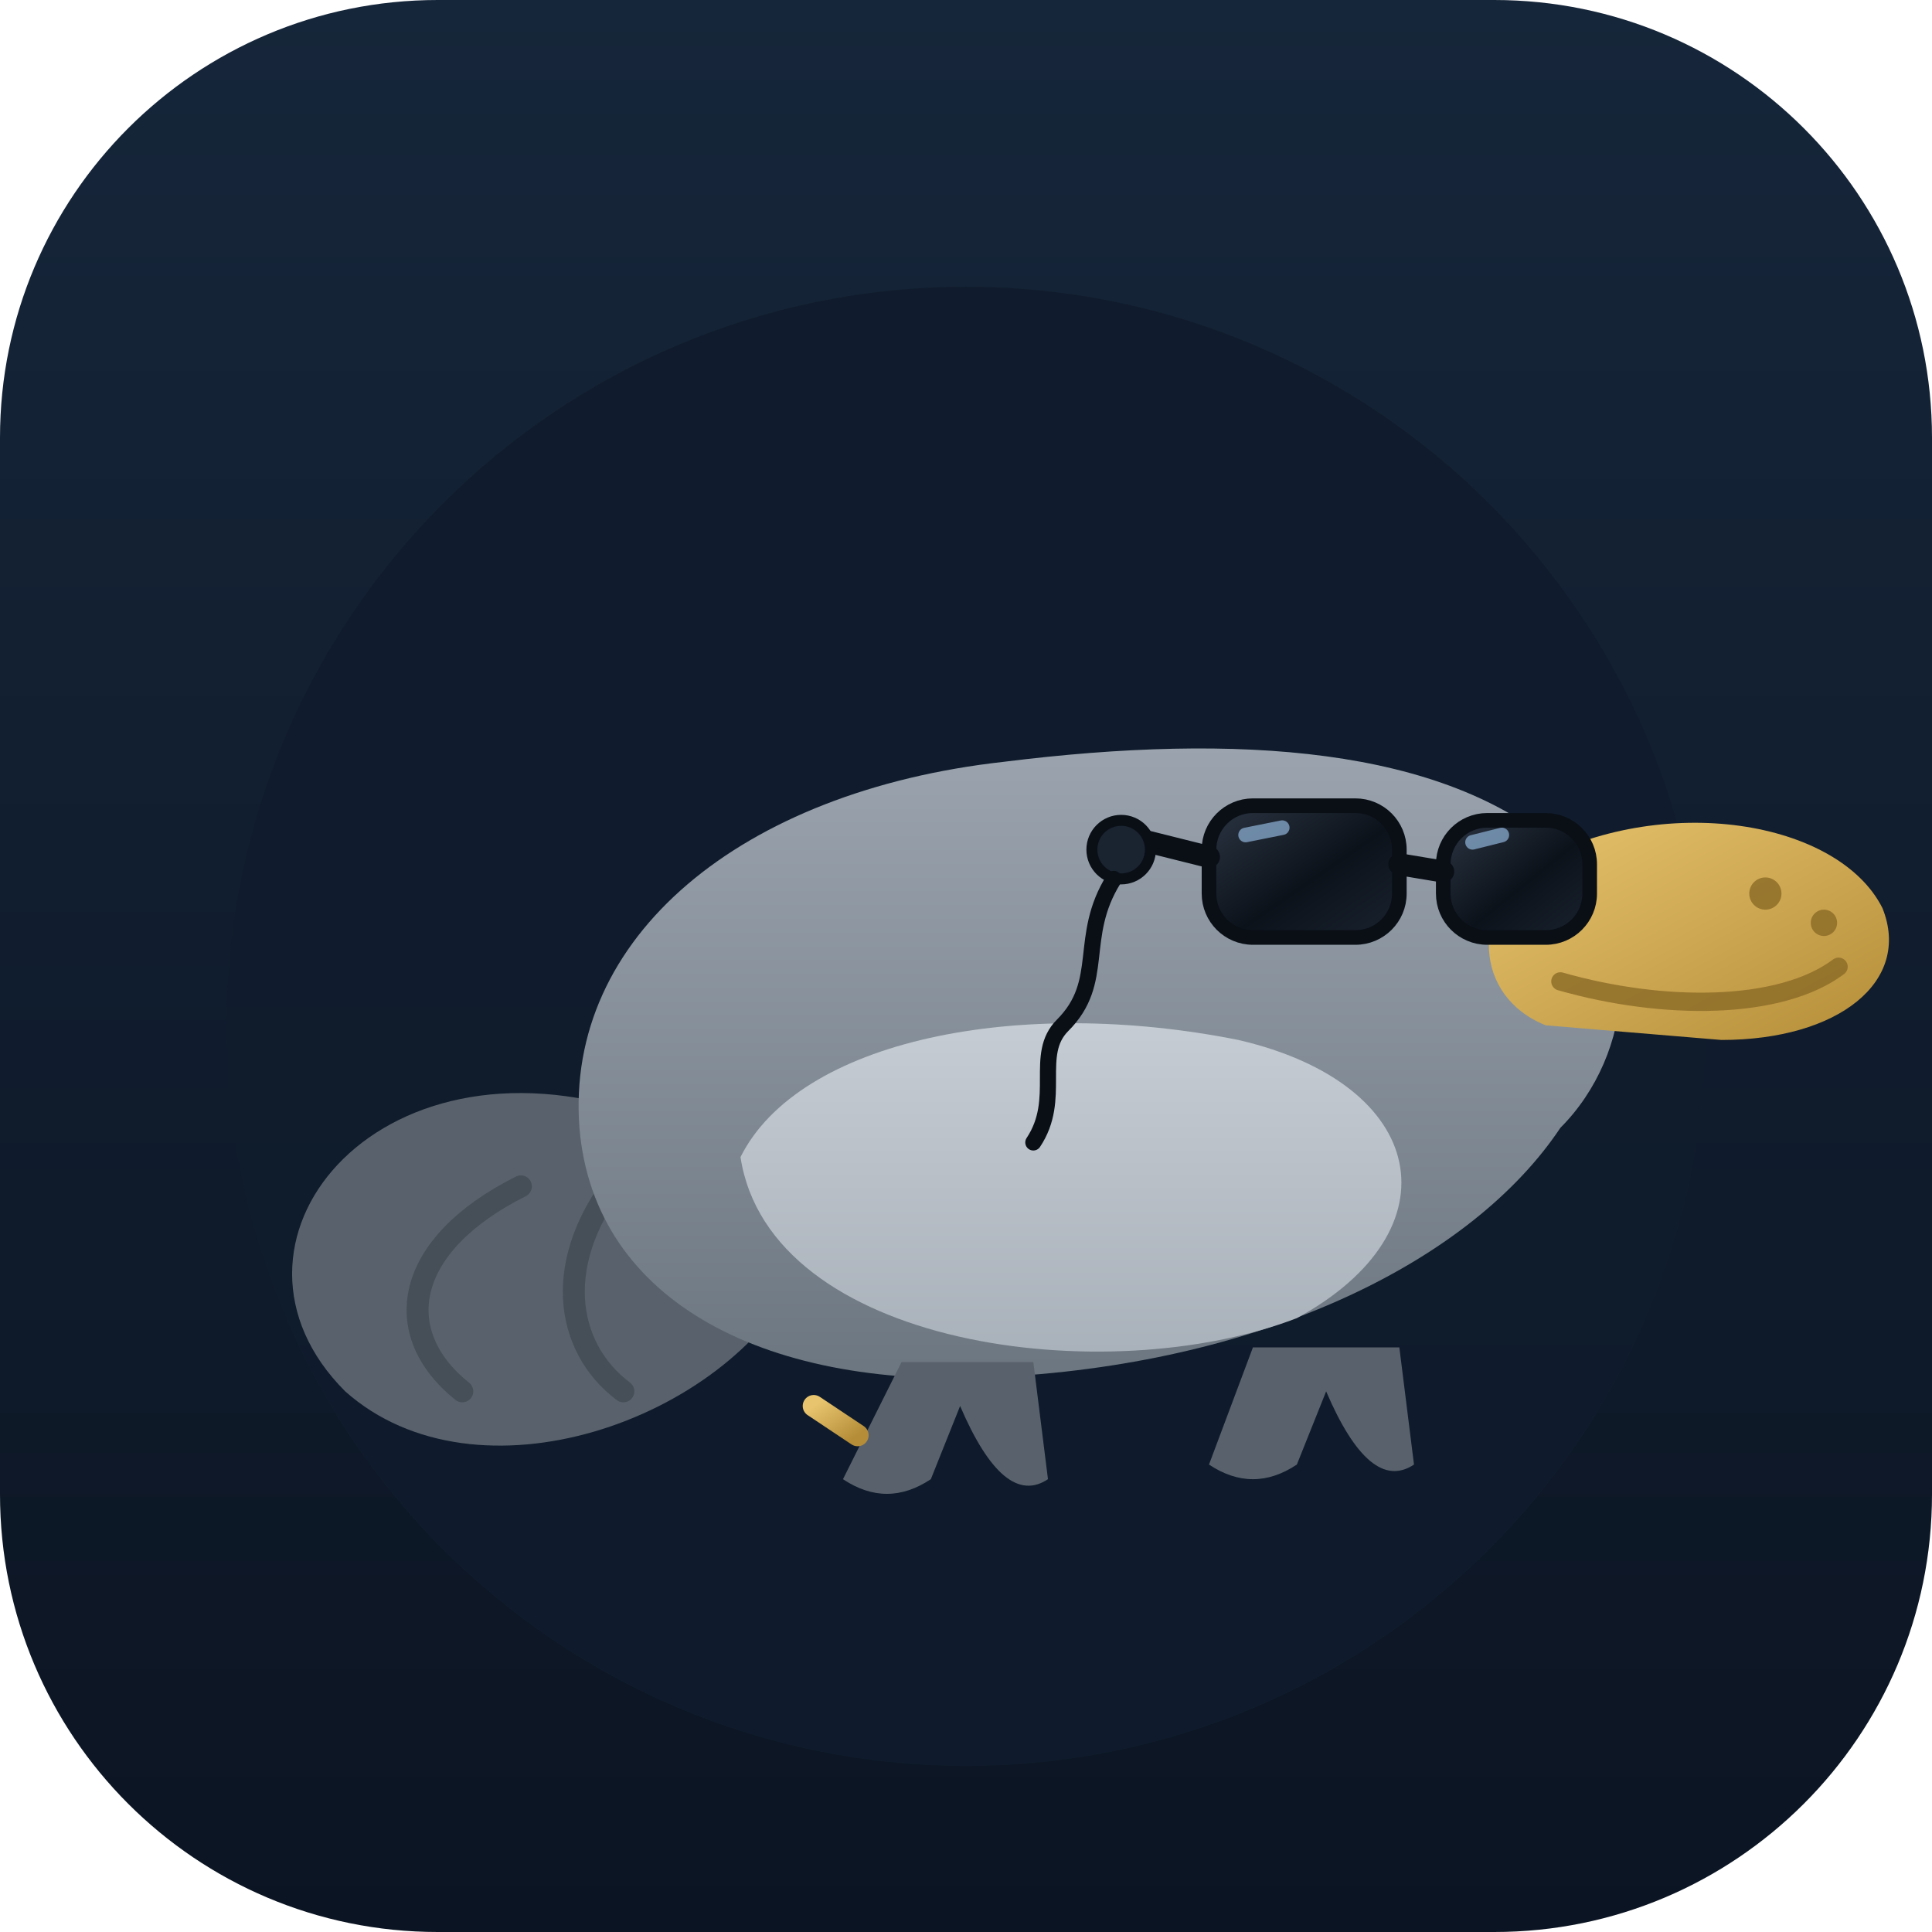
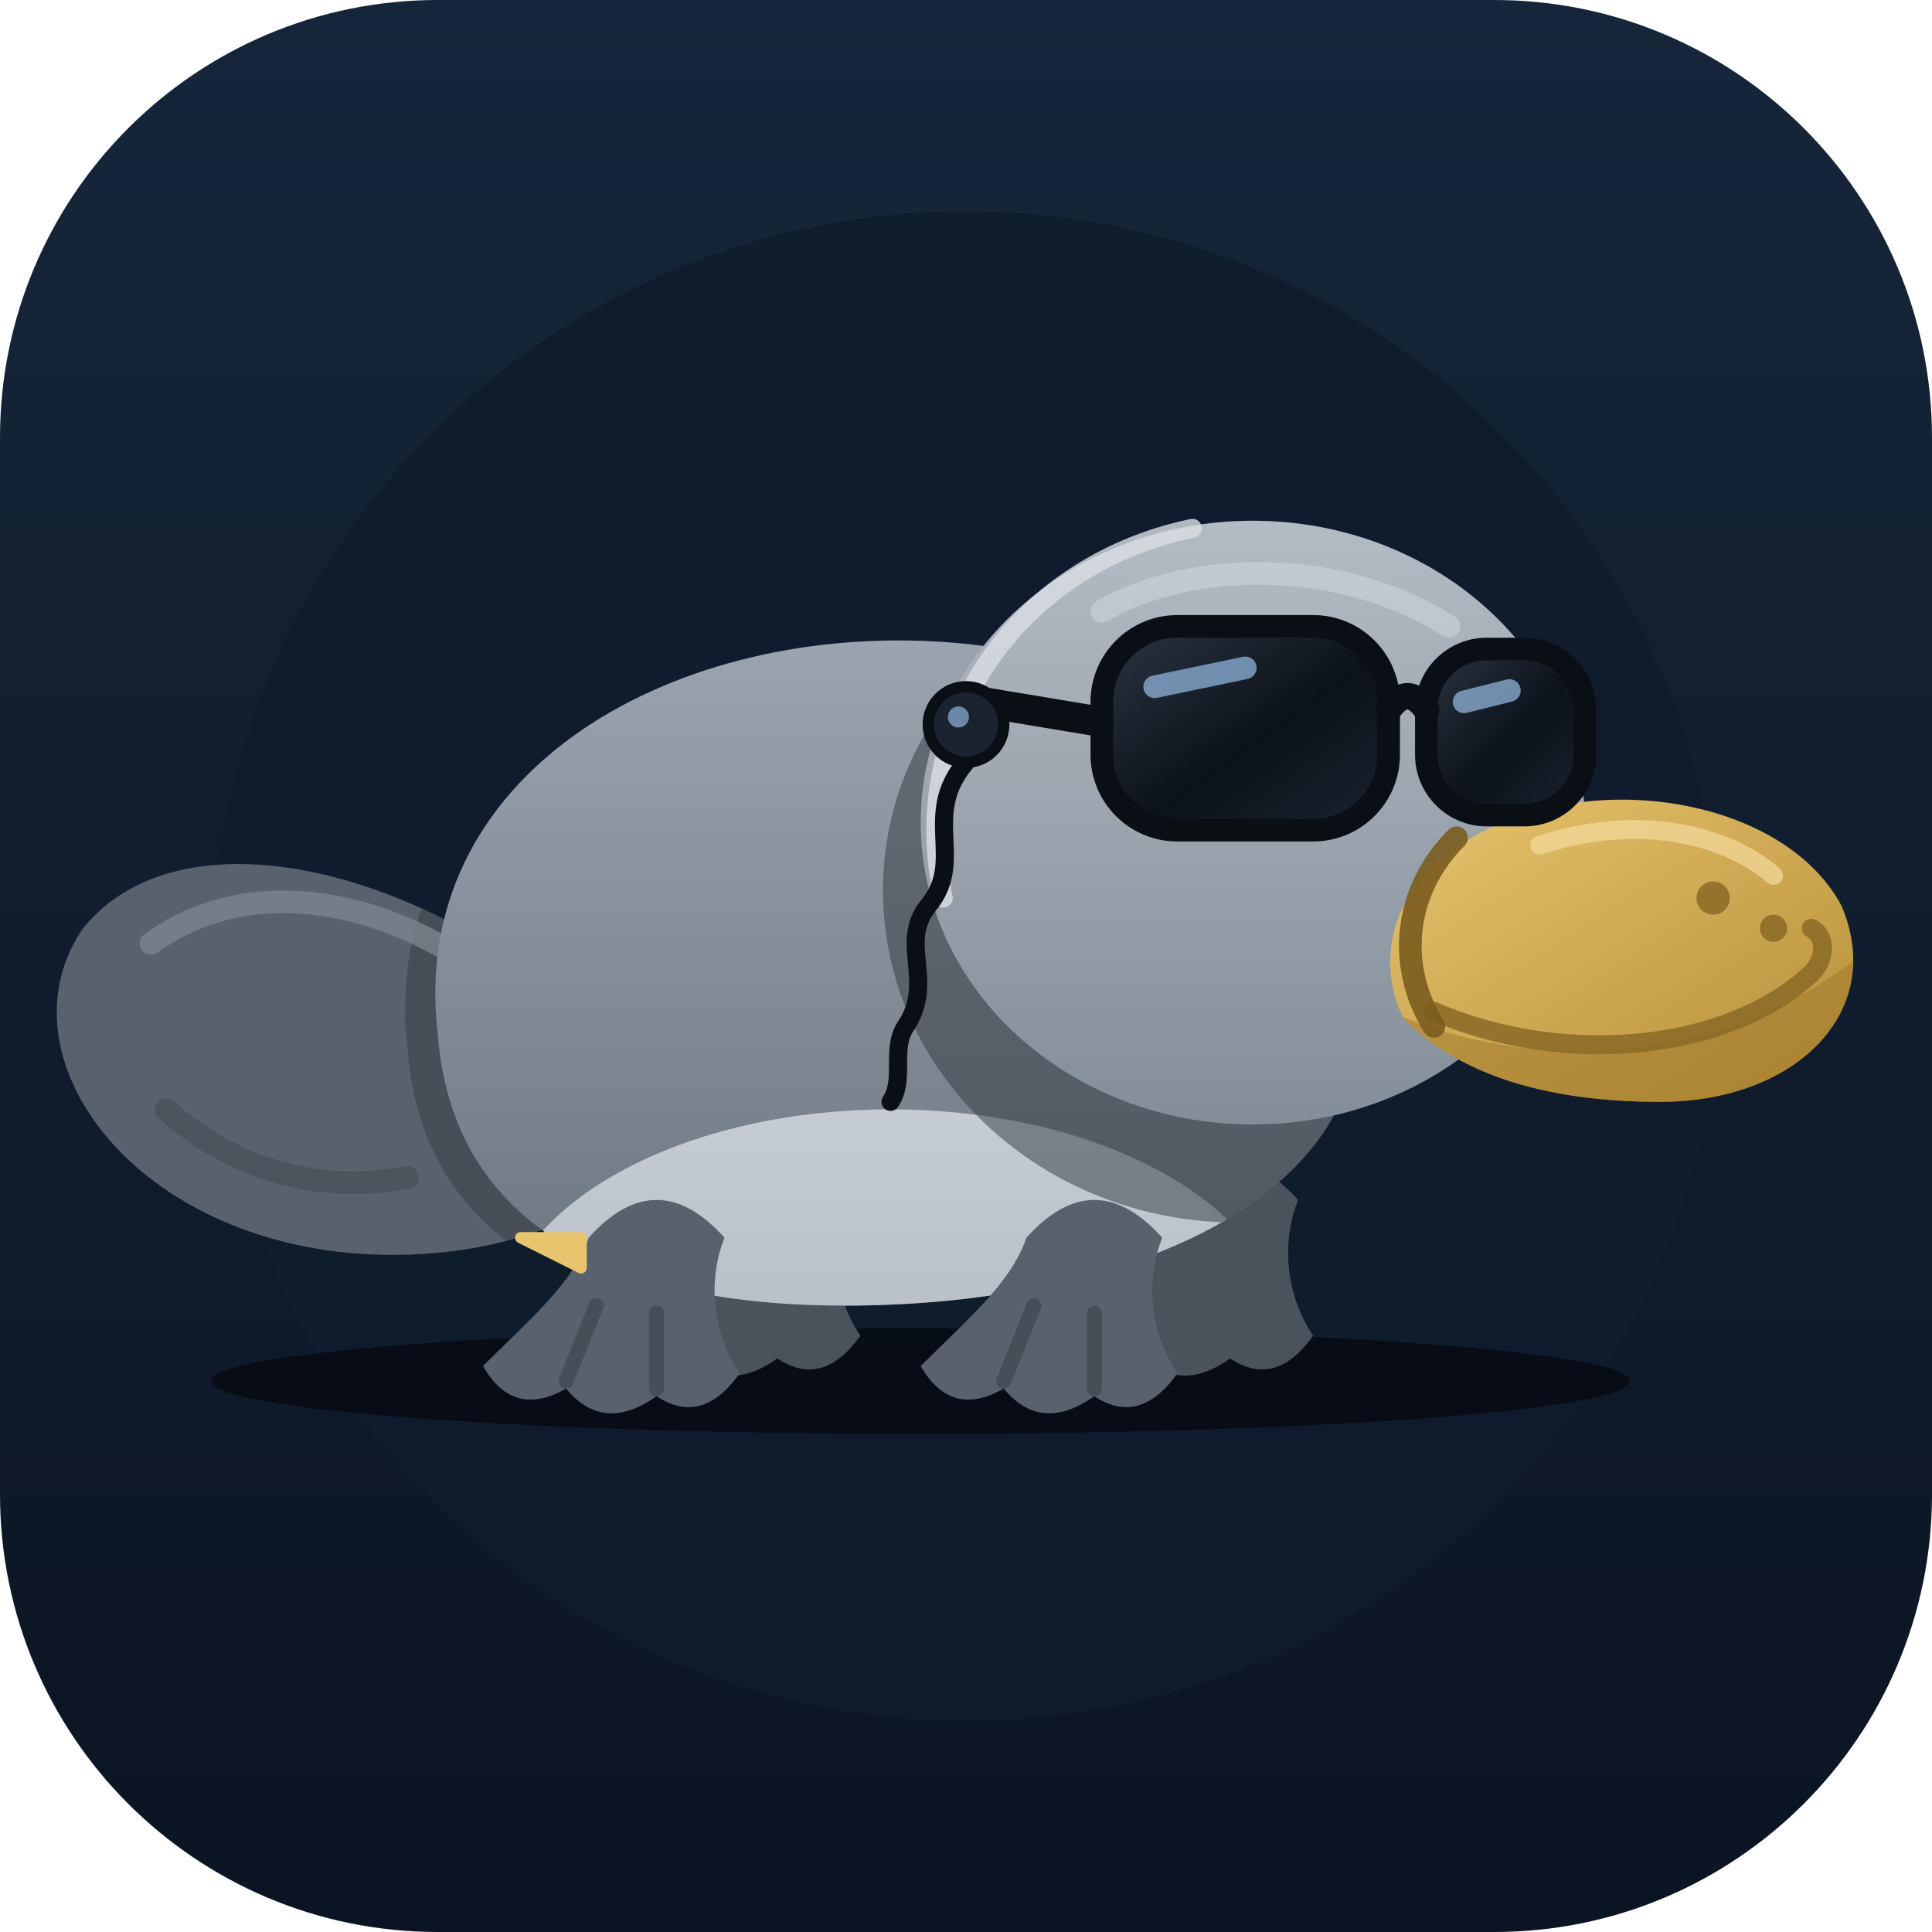
<svg xmlns="http://www.w3.org/2000/svg" viewBox="0 0 256 256" width="256" height="256" role="img" aria-label="PlatOpypus">
  <defs>
-     <linearGradient id="bg" x1="0" y1="0" x2="0" y2="1">
+     <linearGradient id="plat-bg" x1="0" y1="0" x2="0" y2="1">
      <stop offset="0" stop-color="#16263a" />
      <stop offset="1" stop-color="#0b1422" />
    </linearGradient>
-     <linearGradient id="body" x1="0" y1="0" x2="0" y2="1">
+     <linearGradient id="plat-body" x1="0" y1="0" x2="0" y2="1">
      <stop offset="0" stop-color="#9ba4ae" />
      <stop offset="1" stop-color="#6c7680" />
    </linearGradient>
-     <linearGradient id="belly" x1="0" y1="0" x2="0" y2="1">
+     <linearGradient id="plat-head" x1="0" y1="0" x2="0" y2="1">
+       <stop offset="0" stop-color="#b3bbc4" />
+       <stop offset="1" stop-color="#848e98" />
+     </linearGradient>
+     <linearGradient id="plat-belly" x1="0" y1="0" x2="0" y2="1">
      <stop offset="0" stop-color="#c6ccd3" />
      <stop offset="1" stop-color="#a9b1ba" />
    </linearGradient>
-     <linearGradient id="brass" x1="0" y1="0" x2="1" y2="1">
+     <linearGradient id="plat-brass" x1="0" y1="0" x2="1" y2="1">
      <stop offset="0" stop-color="#e8c46e" />
      <stop offset="1" stop-color="#b58d38" />
    </linearGradient>
-     <linearGradient id="lens" x1="0" y1="0" x2="1" y2="1">
+     <linearGradient id="plat-lens" x1="0" y1="0" x2="1" y2="1">
      <stop offset="0" stop-color="#2b3543" />
      <stop offset="0.55" stop-color="#0c121a" />
      <stop offset="1" stop-color="#1a2330" />
    </linearGradient>
+     <clipPath id="plat-tailClip">
+       <path d="M82 166 C 60 146, 28 138, 15 154 C 4 170, 20 194, 50 197 C 72 199, 90 190, 94 178 Z" />
+     </clipPath>
+     <clipPath id="plat-bodyClip">
+       <path d="M62 168 C 58 134, 92 114, 128 116 C 164 118, 186 142, 184 168 C 182 192, 150 204, 116 204 C 86 204, 64 194, 62 168 Z" />
+     </clipPath>
+     <clipPath id="plat-billClip">
+       <path d="M196 120 C 212 108, 240 112, 248 127 C 254 141, 242 153, 224 153 C 208 153, 197 149, 190 142 C 186 134, 189 125, 196 120 Z" />
+     </clipPath>
  </defs>
-   <rect width="256" height="256" rx="58" fill="url(#bg)" />
-   <circle cx="128" cy="136" r="98" fill="#101c2c" opacity="0.9" />
-   <g transform="translate(5 2) scale(0.97)">
-     <path d="M82 150 C 46 138, 22 168, 42 188 C 60 204, 94 192, 104 172 Z" fill="#59626c" />
-     <path d="M66 160 C 50 168, 48 180, 58 188" fill="none" stroke="#464e57" stroke-width="3" stroke-linecap="round" />
-     <path d="M80 158 C 70 170, 72 182, 80 188" fill="none" stroke="#464e57" stroke-width="3" stroke-linecap="round" />
-     <path d="M74 152 C 72 126, 96 106, 132 102 C 164 98, 192 100, 208 114 C 220 124, 218 142, 208 152 C 196 170, 168 184, 132 186 C 100 188, 76 176, 74 152 Z" fill="url(#body)" />
-     <path d="M96 156 C 104 140, 134 134, 164 140 C 190 146, 194 166, 172 178 C 146 188, 100 182, 96 156 Z" fill="url(#belly)" />
-     <path d="M118 184 L 110 200 Q 116 204, 122 200 L 126 190 Q 132 204, 138 200 L 136 184 Z" fill="#59626c" />
-     <path d="M166 182 L 160 198 Q 166 202, 172 198 L 176 188 Q 182 202, 188 198 L 186 182 Z" fill="#59626c" />
-     <path d="M204 116 C 222 106, 246 110, 252 122 C 256 132, 246 140, 230 140 L 206 138 C 196 134, 196 122, 204 116 Z" fill="url(#brass)" />
-     <path d="M208 132 C 222 136, 238 136, 246 130" fill="none" stroke="#8a6a26" stroke-width="2.5" stroke-linecap="round" opacity="0.8" />
-     <circle cx="236" cy="120" r="2.2" fill="#8a6a26" opacity="0.8" />
-     <circle cx="244" cy="124" r="1.8" fill="#8a6a26" opacity="0.8" />
-     <rect x="160" y="108" width="26" height="18" rx="6" fill="url(#lens)" stroke="#0a0f16" stroke-width="2" />
-     <rect x="192" y="110" width="20" height="16" rx="6" fill="url(#lens)" stroke="#0a0f16" stroke-width="2" />
-     <path d="M186 116 L 192 117" stroke="#0a0f16" stroke-width="3" stroke-linecap="round" />
-     <path d="M160 115 L 148 112" stroke="#0a0f16" stroke-width="3" stroke-linecap="round" />
-     <path d="M165 112 L 170 111" stroke="#8fb3d9" stroke-width="2" stroke-linecap="round" opacity="0.7" />
-     <path d="M196 113 L 200 112" stroke="#8fb3d9" stroke-width="2" stroke-linecap="round" opacity="0.7" />
-     <circle cx="148" cy="114" r="4" fill="#1a2330" stroke="#0a0f16" stroke-width="1.5" />
-     <path d="M147 118 C 142 126, 146 132, 140 138 C 136 142, 140 148, 136 154" fill="none" stroke="#0a0f16" stroke-width="2.2" stroke-linecap="round" />
-     <path d="M112 194 L 106 190" stroke="url(#brass)" stroke-width="3" stroke-linecap="round" />
+   <rect width="256" height="256" rx="58" fill="url(#plat-bg)" />
+   <circle cx="128" cy="128" r="100" fill="#101c2c" opacity="0.9" />
+   <g transform="translate(-4 -31)">
+     <ellipse cx="126" cy="214" rx="94" ry="7" fill="#050910" opacity="0.8" />
+     <path d="M82 166 C 60 146, 28 138, 15 154 C 4 170, 20 194, 50 197 C 72 199, 90 190, 94 178 Z" fill="#59626c" />
+     <g clip-path="url(#plat-tailClip)">
+       <path d="M62 168 C 58 134, 92 114, 128 116 C 164 118, 186 142, 184 168 C 182 192, 150 204, 116 204 C 86 204, 64 194, 62 168 Z" transform="translate(-4 2)" fill="#2f363e" opacity="0.45" />
+     </g>
+     <path d="M24 156 C 38 146, 56 151, 68 160" fill="none" stroke="#7a848e" stroke-width="3" stroke-linecap="round" opacity="0.8" />
+     <path d="M26 178 C 36 187, 48 189, 58 187" fill="none" stroke="#464e57" stroke-width="3" stroke-linecap="round" opacity="0.7" />
+     <path d="M-10 -9 C -12 -3, -18 2, -24 8 Q -20 15, -13 11 Q -8 17, -1 12 Q 5 16, 10 9 C 6 3, 6 -4, 8 -9 Q -1 -19, -10 -9 Z" transform="translate(108 199)" fill="#4a535c" />
+     <path d="M-10 -9 C -12 -3, -18 2, -24 8 Q -20 15, -13 11 Q -8 17, -1 12 Q 5 16, 10 9 C 6 3, 6 -4, 8 -9 Q -1 -19, -10 -9 Z" transform="translate(168 199)" fill="#4a535c" />
+     <path d="M62 168 C 58 134, 92 114, 128 116 C 164 118, 186 142, 184 168 C 182 192, 150 204, 116 204 C 86 204, 64 194, 62 168 Z" fill="url(#plat-body)" />
+     <g clip-path="url(#plat-bodyClip)">
+       <ellipse cx="122" cy="208" rx="52" ry="30" fill="url(#plat-belly)" />
+       <ellipse cx="168" cy="149" rx="47" ry="44" fill="#2f363e" opacity="0.5" />
+     </g>
+     <path d="M-10 -9 C -12 -3, -18 2, -24 8 Q -20 15, -13 11 Q -8 17, -1 12 Q 5 16, 10 9 C 6 3, 6 -4, 8 -9 Q -1 -19, -10 -9 Z" transform="translate(92 204)" fill="#59626c" />
+     <path d="M79 214 L 83 204 M91 215 L 91 205" stroke="#464e57" stroke-width="2" stroke-linecap="round" />
+     <path d="M-10 -9 C -12 -3, -18 2, -24 8 Q -20 15, -13 11 Q -8 17, -1 12 Q 5 16, 10 9 C 6 3, 6 -4, 8 -9 Q -1 -19, -10 -9 Z" transform="translate(150 204)" fill="#59626c" />
+     <path d="M137 214 L 141 204 M149 215 L 149 205" stroke="#464e57" stroke-width="2" stroke-linecap="round" />
+     <path d="M81 199 L 73 195 L 81 195 Z" fill="#e8c46e" stroke="#e8c46e" stroke-width="1.500" stroke-linejoin="round" />
+     <ellipse cx="170" cy="140" rx="44" ry="40" fill="url(#plat-head)" />
+     <path d="M129 150 C 124 128, 138 106, 162 101" fill="none" stroke="#d9dee4" stroke-width="2.5" stroke-linecap="round" opacity="0.8" />
+     <path d="M150 112 C 162 105, 182 105, 196 114" fill="none" stroke="#d9dee4" stroke-width="3" stroke-linecap="round" opacity="0.45" />
+     <g transform="translate(0 24)">
+       <path d="M196 120 C 212 108, 240 112, 248 127 C 254 141, 242 153, 224 153 C 208 153, 197 149, 190 142 C 186 134, 189 125, 196 120 Z" fill="url(#plat-brass)" />
+       <g clip-path="url(#plat-billClip)">
+         <path d="M186 140 C 206 150, 232 148, 250 134 L 256 160 L 186 160 Z" fill="#a17a2c" opacity="0.55" />
+       </g>
+       <path d="M194 141 C 210 148, 232 147, 244 136 C 246 134, 246 131, 244 130" fill="none" stroke="#8a6a26" stroke-width="2.5" stroke-linecap="round" opacity="0.85" />
+       <path d="M197 118 C 190 125, 189 135, 194 143" fill="none" stroke="#7a5c1e" stroke-width="3" stroke-linecap="round" opacity="0.9" />
+       <path d="M208 119 C 220 115, 232 117, 239 123" fill="none" stroke="#f4dc9c" stroke-width="2.5" stroke-linecap="round" opacity="0.7" />
+       <circle cx="231" cy="126" r="2.2" fill="#8a6a26" opacity="0.85" />
+       <circle cx="239" cy="130" r="1.8" fill="#8a6a26" opacity="0.85" />
+     </g>
+     <g transform="translate(0 26)">
+       <path d="M152 101 L 134 98" stroke="#0a0f16" stroke-width="4" stroke-linecap="round" />
+       <rect x="150" y="88" width="38" height="27" rx="10" fill="url(#plat-lens)" stroke="#0a0f16" stroke-width="3" />
+       <rect x="193" y="91" width="21" height="22" rx="8" fill="url(#plat-lens)" stroke="#0a0f16" stroke-width="3" />
+       <path d="M188 99 Q 190.500 95.500, 193 99" fill="none" stroke="#0a0f16" stroke-width="3.5" stroke-linecap="round" />
+       <path d="M157 96 L 169 93.500" stroke="#8fb3d9" stroke-width="3" stroke-linecap="round" opacity="0.75" />
+       <path d="M198 98 L 204 96.500" stroke="#8fb3d9" stroke-width="3" stroke-linecap="round" opacity="0.75" />
+       <path d="M132 106 C 126 113, 132 119, 127 125 C 123 130, 128 135, 124 141 C 122 144, 124 148, 122 151" fill="none" stroke="#0a0f16" stroke-width="2.4" stroke-linecap="round" />
+       <circle cx="132" cy="101" r="5" fill="#1a2330" stroke="#0a0f16" stroke-width="1.5" />
+       <circle cx="131" cy="100" r="1.4" fill="#8fb3d9" opacity="0.7" />
+     </g>
  </g>
</svg>
